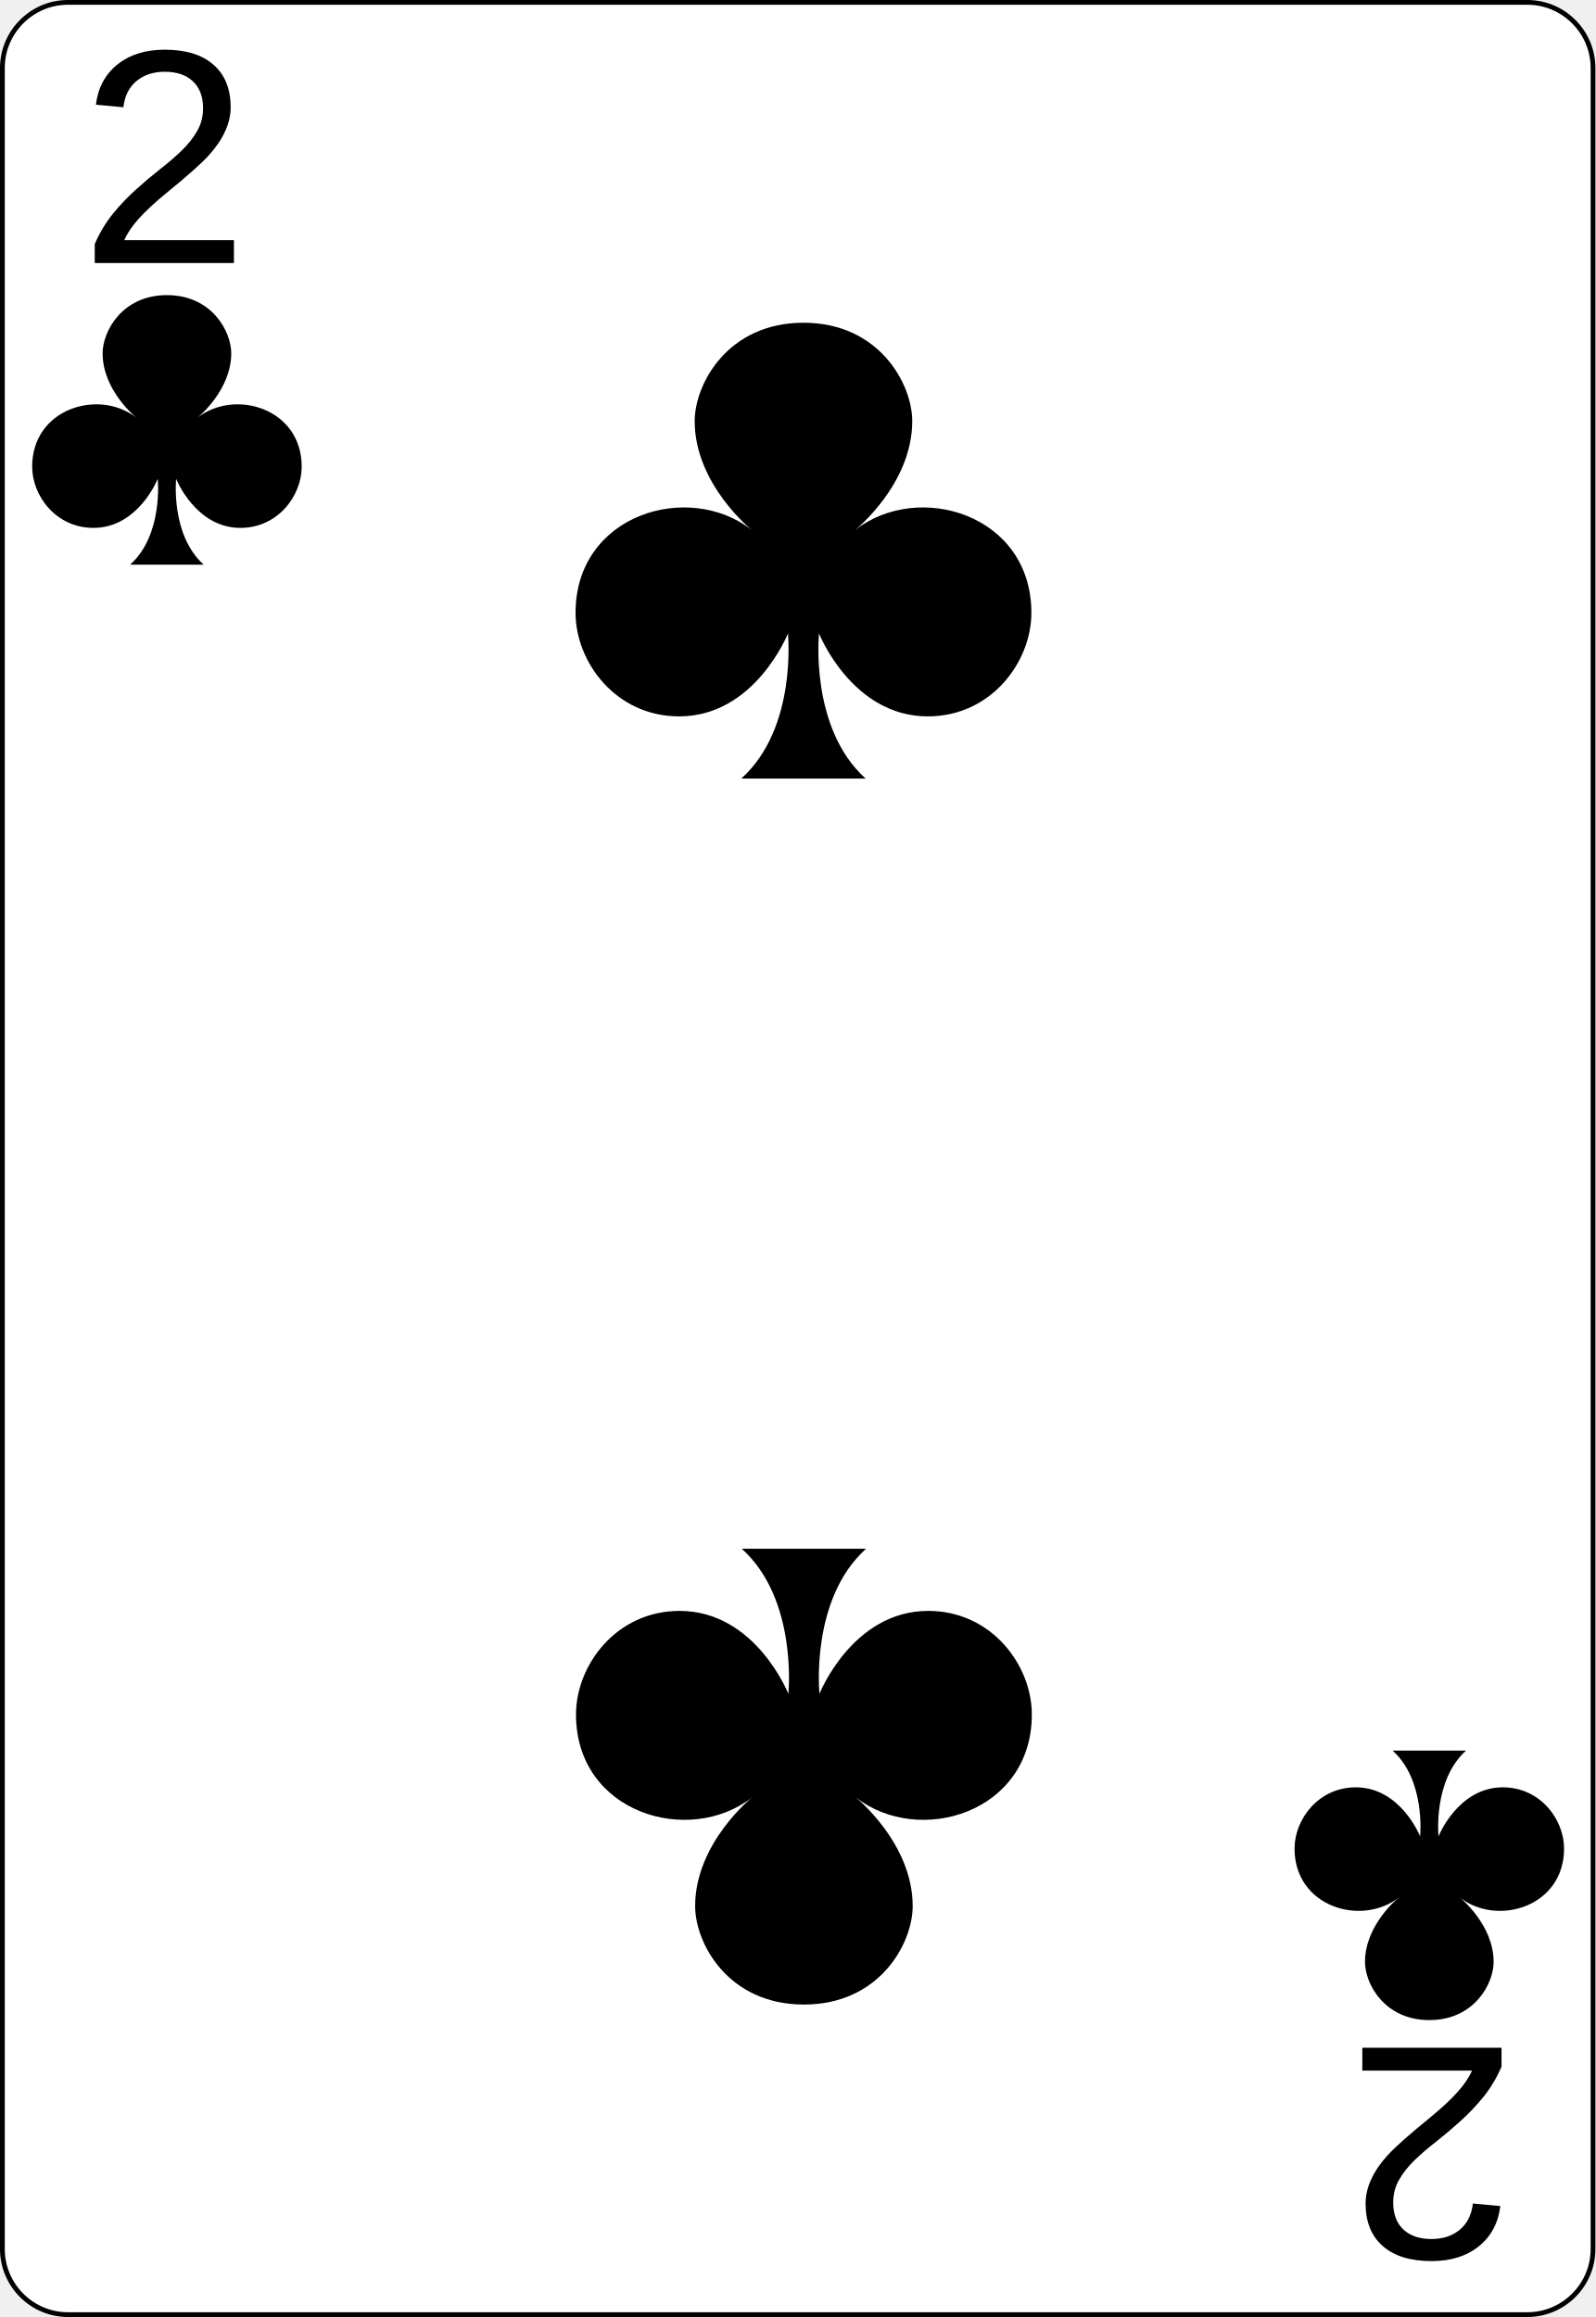
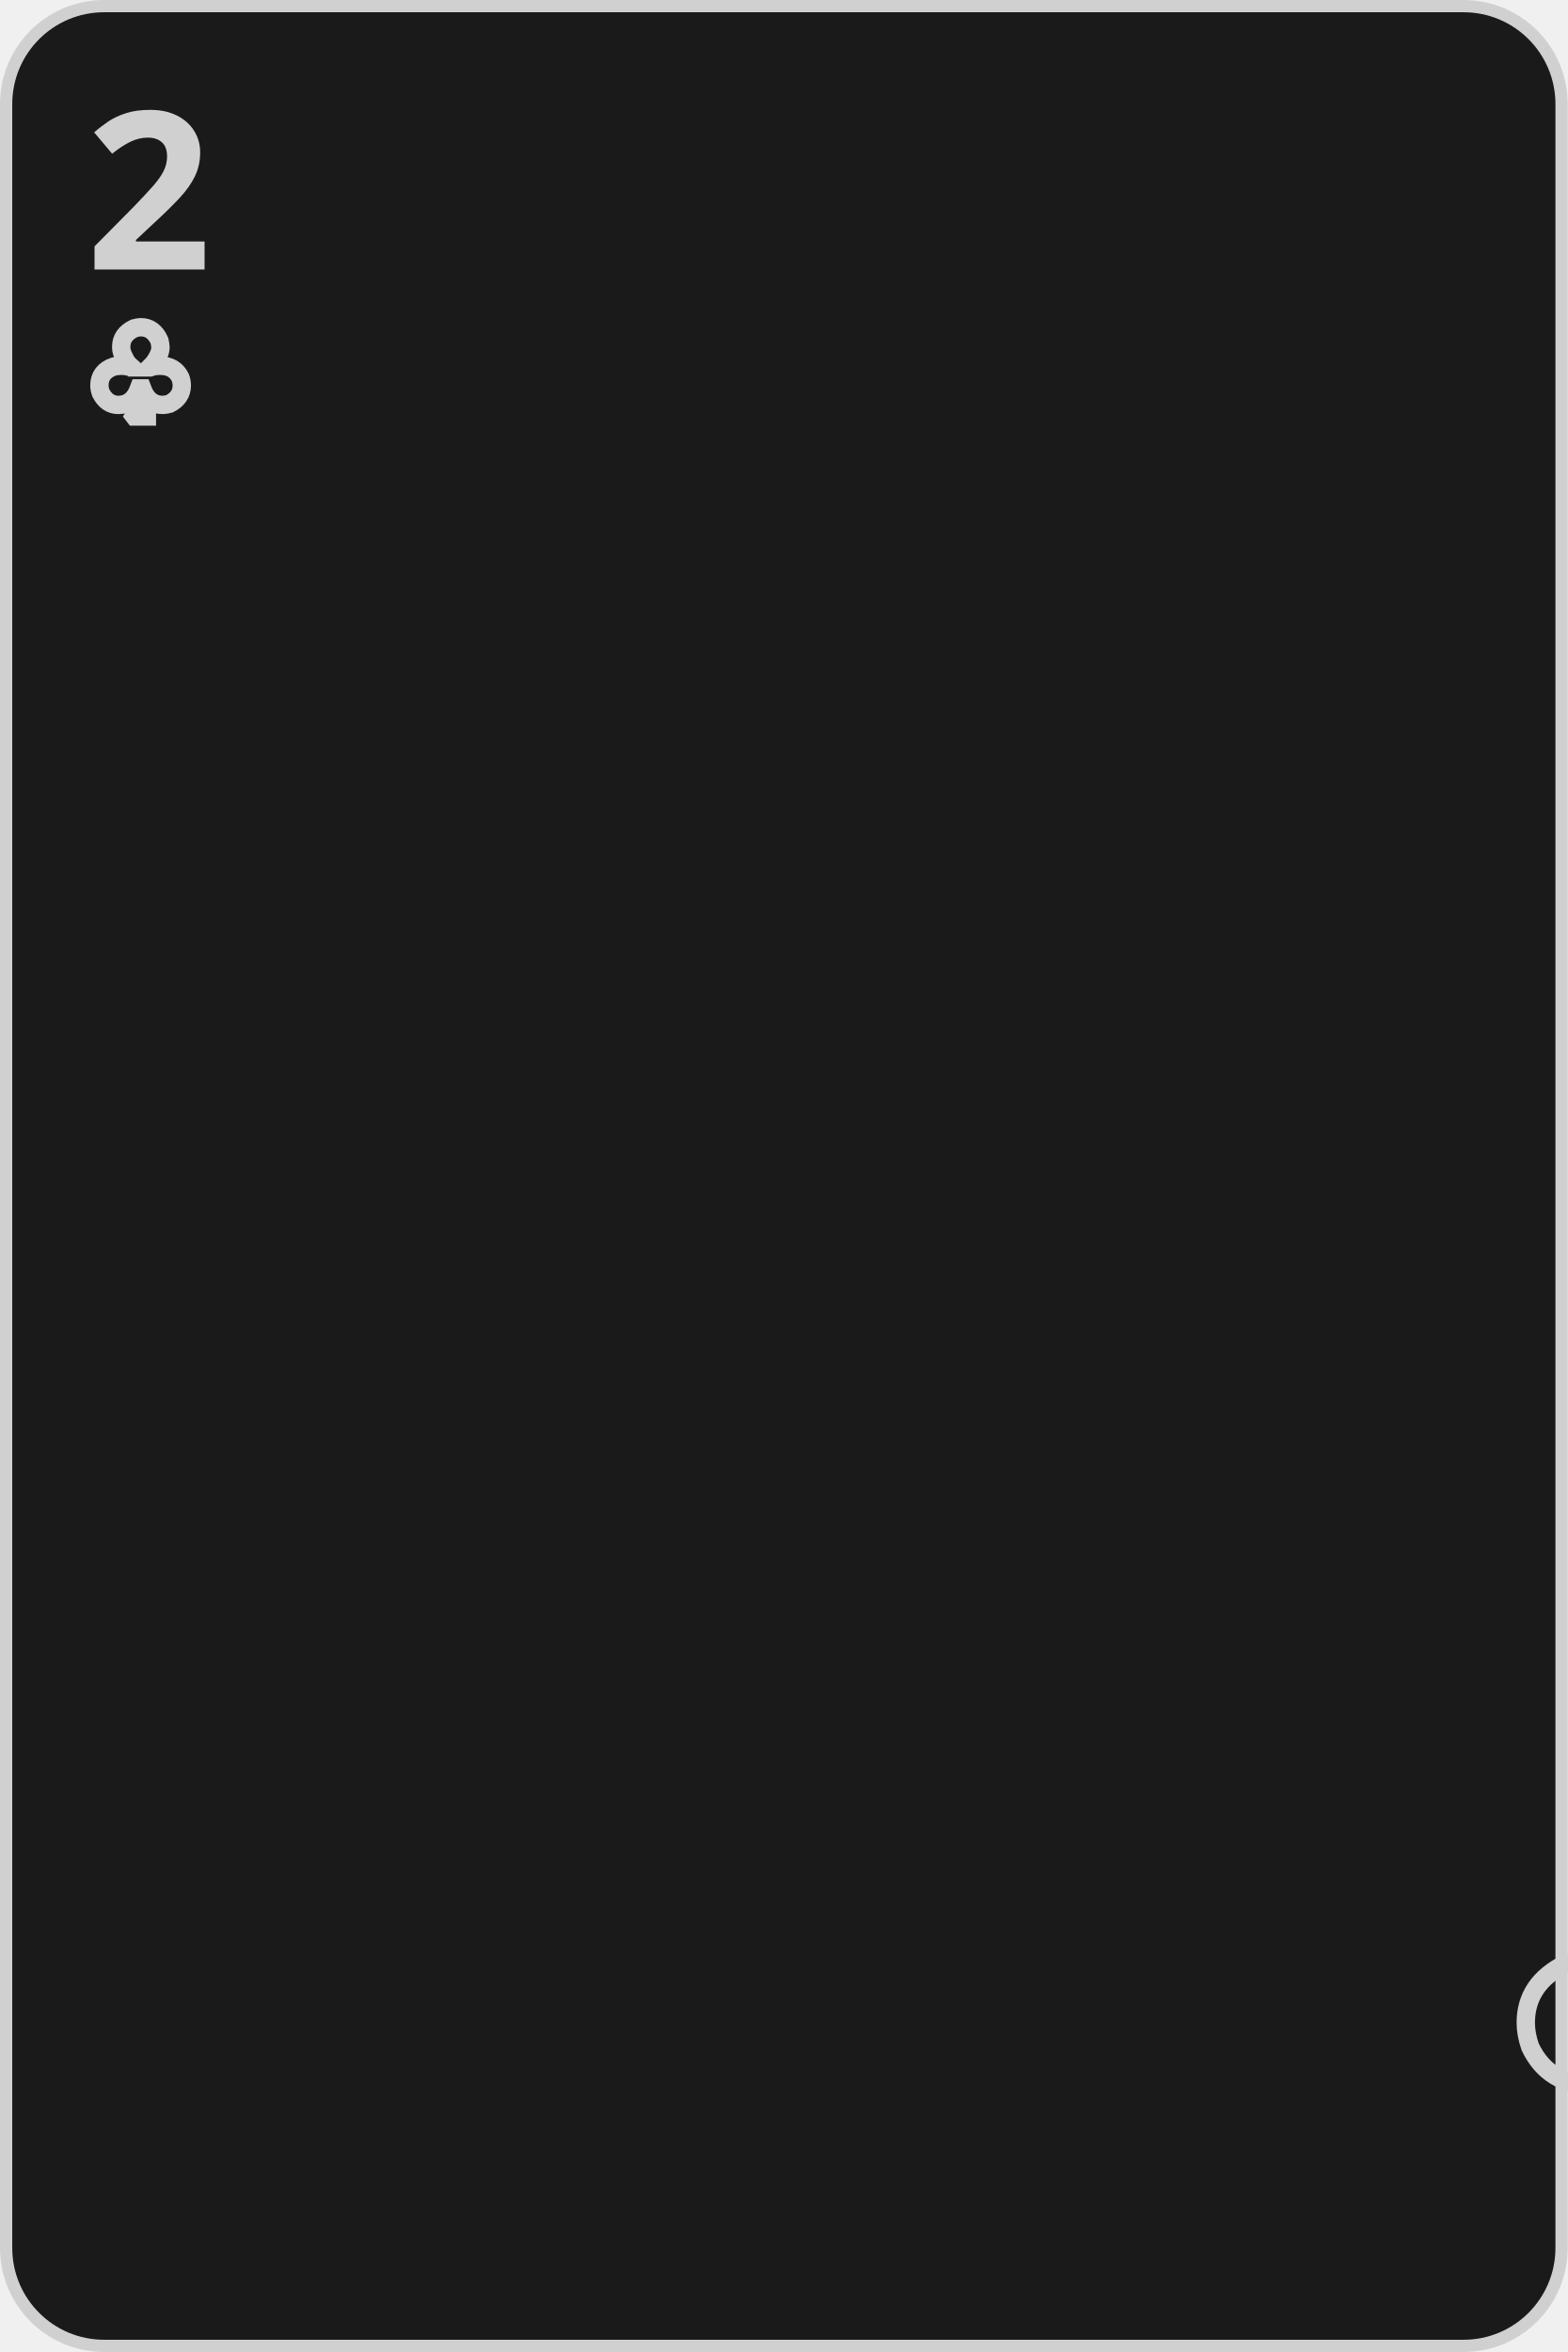
- <svg xmlns="http://www.w3.org/2000/svg" xmlns:xlink="http://www.w3.org/1999/xlink" width="167.087pt" height="242.667pt" viewBox="0 0 167.087 242.667" xml:space="preserve" id="svg2" version="1.1">
-   <defs id="defs41">
-     <radialGradient xlink:href="#linearGradient2984" id="radialGradient3760" cx="48.231" cy="18.138" fx="48.231" fy="18.138" r="9.5" gradientUnits="userSpaceOnUse" gradientTransform="matrix(-1.560526,0.01828294,-0.02684055,-2.290953,123.9838,58.80911)" />
-     <linearGradient id="linearGradient2984">
-       <stop style="stop-color:#000000;stop-opacity:1;" offset="0" id="stop2986" />
-       <stop style="stop-color:#000000;stop-opacity:0.656;" offset="1" id="stop2988" />
-     </linearGradient>
-     <radialGradient xlink:href="#linearGradient3784" id="radialGradient3792" cx="171.487" cy="511.223" fx="171.487" fy="511.223" r="81.903" gradientTransform="matrix(1.152989,-0.6739155,0.3948202,0.6754904,-233.6326,270.4008)" gradientUnits="userSpaceOnUse" />
-     <linearGradient id="linearGradient3784">
-       <stop style="stop-color:#ffffff;stop-opacity:0.534;" offset="0" id="stop3786" />
-       <stop style="stop-color:#000000;stop-opacity:0;" offset="1" id="stop3788" />
-     </linearGradient>
-     <radialGradient r="81.903" fy="511.223" fx="171.487" cy="511.223" cx="171.487" gradientTransform="matrix(1.152989,-0.6739155,0.3948202,0.6754904,-233.6326,270.4008)" gradientUnits="userSpaceOnUse" id="radialGradient3855" xlink:href="#linearGradient3784-4" />
-     <linearGradient id="linearGradient3784-4">
-       <stop style="stop-color:#ffffff;stop-opacity:0.519;" offset="0" id="stop3786-8" />
-       <stop style="stop-color:#000000;stop-opacity:0;" offset="1" id="stop3788-6" />
-     </linearGradient>
-     <radialGradient r="81.903" fy="461.841" fx="181.694" cy="461.841" cx="181.694" gradientTransform="matrix(1.152989,-0.6739155,0.3948202,0.6754904,-233.6326,270.4008)" gradientUnits="userSpaceOnUse" id="radialGradient3916" xlink:href="#linearGradient3784-3" />
-     <linearGradient id="linearGradient3784-3">
-       <stop style="stop-color:#ffffff;stop-opacity:0.702;" offset="0" id="stop3786-86" />
-       <stop style="stop-color:#000000;stop-opacity:0;" offset="1" id="stop3788-2" />
-     </linearGradient>
-   </defs>
-   <g id="Layer_x0020_1" style="fill-rule:nonzero;clip-rule:nonzero;stroke:#000000;stroke-miterlimit:4;">
-     <path style="fill:#FFFFFF;stroke-width:0.5;" d="M166.837,235.548c0,3.777-3.087,6.869-6.871,6.869H7.111c-3.775,0-6.861-3.092-6.861-6.869V7.12C0.25,3.343,3.336,0.25,7.111,0.25h152.855    c3.784,0,6.871,3.093,6.871,6.87v228.428z" id="path5" />
-     <g style="stroke:none;" id="g7">
-       <g id="g9">
- 				
- 			</g>
-     </g>
-     <g id="g15">
- 			
- 		</g>
-     <g id="g19">
- 			
- 		</g>
-     <g style="stroke:none;" id="g23">
-       <g id="g25">
- 				
- 			</g>
-     </g>
-     <g style="stroke:none;" id="g31">
-       <g id="g33">
- 				
- 			</g>
-     </g>
-   </g>
-   <text xml:space="preserve" style="font-size:32px;font-style:normal;font-weight:normal;line-height:125%;letter-spacing:0px;word-spacing:0px;fill:#000000;fill-opacity:1;stroke:none;font-family:Bitstream Vera Sans" x="8.311" y="27.548" id="text3788">
-     <tspan id="tspan3790" x="8.311" y="27.548" style="font-style:normal;font-variant:normal;font-weight:normal;font-stretch:normal;font-family:Arial;-inkscape-font-specification:Arial">2</tspan>
-   </text>
-   <g transform="matrix(1.485651,0,0,1.485651,-54.02466,10.01807)" id="layer1-1-4">
-     <path id="cl-9" d="m 50.291,22.698 c 0,0 2.375,-1.9 2.375,-4.534 0,-1.542 -1.369,-4.102 -4.534,-4.102 -3.165,0 -4.534,2.561 -4.534,4.102 0,2.634 2.375,4.534 2.375,4.534 -2.638,-2.055 -7.341,-0.652 -7.341,3.455 0,2.056 1.68,4.318 4.318,4.318 3.165,0 4.534,-3.455 4.534,-3.455 0,0 0.402,3.938 -1.943,6.046 h 5.182 c -2.345,-2.107 -1.943,-6.046 -1.943,-6.046 0,0 1.369,3.455 4.534,3.455 2.639,0 4.318,-2.263 4.318,-4.318 0,-4.107 -4.703,-5.51 -7.341,-3.455 z" style="fill:#000000" />
-   </g>
-   <text xml:space="preserve" style="font-size:32px;font-style:normal;font-weight:normal;line-height:125%;letter-spacing:0px;word-spacing:0px;fill:#000000;fill-opacity:1;stroke:none;font-family:Bitstream Vera Sans" x="-158.864" y="-214.467" id="text3788-8" transform="scale(-1,-1)">
-     <tspan id="tspan3790-7" x="-158.864" y="-214.467" style="font-style:normal;font-variant:normal;font-weight:normal;font-stretch:normal;font-family:Arial;-inkscape-font-specification:Arial">2</tspan>
-   </text>
-   <g transform="matrix(-1.485651,0,0,-1.485651,221.1992,232.4618)" id="layer1-1-4-1">
-     <path id="cl-9-7" d="m 50.291,22.698 c 0,0 2.375,-1.9 2.375,-4.534 0,-1.542 -1.369,-4.102 -4.534,-4.102 -3.165,0 -4.534,2.561 -4.534,4.102 0,2.634 2.375,4.534 2.375,4.534 -2.638,-2.055 -7.341,-0.652 -7.341,3.455 0,2.056 1.68,4.318 4.318,4.318 3.165,0 4.534,-3.455 4.534,-3.455 0,0 0.402,3.938 -1.943,6.046 h 5.182 c -2.345,-2.107 -1.943,-6.046 -1.943,-6.046 0,0 1.369,3.455 4.534,3.455 2.639,0 4.318,-2.263 4.318,-4.318 0,-4.107 -4.703,-5.51 -7.341,-3.455 z" style="fill:#000000" />
-   </g>
-   <g transform="matrix(2.512578,0,0,2.512578,-36.78839,-1.531116)" id="layer1-1-4-8">
-     <path id="cl-9-8" d="m 50.291,22.698 c 0,0 2.375,-1.9 2.375,-4.534 0,-1.542 -1.369,-4.102 -4.534,-4.102 -3.165,0 -4.534,2.561 -4.534,4.102 0,2.634 2.375,4.534 2.375,4.534 -2.638,-2.055 -7.341,-0.652 -7.341,3.455 0,2.056 1.68,4.318 4.318,4.318 3.165,0 4.534,-3.455 4.534,-3.455 0,0 0.402,3.938 -1.943,6.046 h 5.182 c -2.345,-2.107 -1.943,-6.046 -1.943,-6.046 0,0 1.369,3.455 4.534,3.455 2.639,0 4.318,-2.263 4.318,-4.318 0,-4.107 -4.703,-5.51 -7.341,-3.455 z" style="fill:#000000" />
-   </g>
-   <g transform="matrix(-2.512578,0,0,-2.512578,205.1295,245.2751)" id="layer1-1-4-8-0">
-     <path id="cl-9-8-6" d="m 50.291,22.698 c 0,0 2.375,-1.9 2.375,-4.534 0,-1.542 -1.369,-4.102 -4.534,-4.102 -3.165,0 -4.534,2.561 -4.534,4.102 0,2.634 2.375,4.534 2.375,4.534 -2.638,-2.055 -7.341,-0.652 -7.341,3.455 0,2.056 1.68,4.318 4.318,4.318 3.165,0 4.534,-3.455 4.534,-3.455 0,0 0.402,3.938 -1.943,6.046 h 5.182 c -2.345,-2.107 -1.943,-6.046 -1.943,-6.046 0,0 1.369,3.455 4.534,3.455 2.639,0 4.318,-2.263 4.318,-4.318 0,-4.107 -4.703,-5.51 -7.341,-3.455 z" style="fill:#000000" />
-   </g>
+ <svg xmlns="http://www.w3.org/2000/svg" width="256" height="384" viewBox="0 0 256 384">
+   <rect x="1" y="1" width="254" height="382" rx="16" ry="16" fill="#1a1a1a" stroke="#d0d0d0" stroke-width="2" />
+   <text x="14" y="44" font-family="Fira Mono" font-size="36" font-weight="700" fill="#d0d0d0">2</text>
+   <text x="14" y="68" font-family="Fira Mono" font-size="20" fill="none" stroke="#d0d0d0" stroke-width="3">♣</text>
+   <text x="242" y="350" font-family="Fira Mono" font-size="64" text-anchor="end" fill="none" stroke="#d0d0d0" stroke-width="3" transform="rotate(180 242 332)">♣</text>
</svg>
